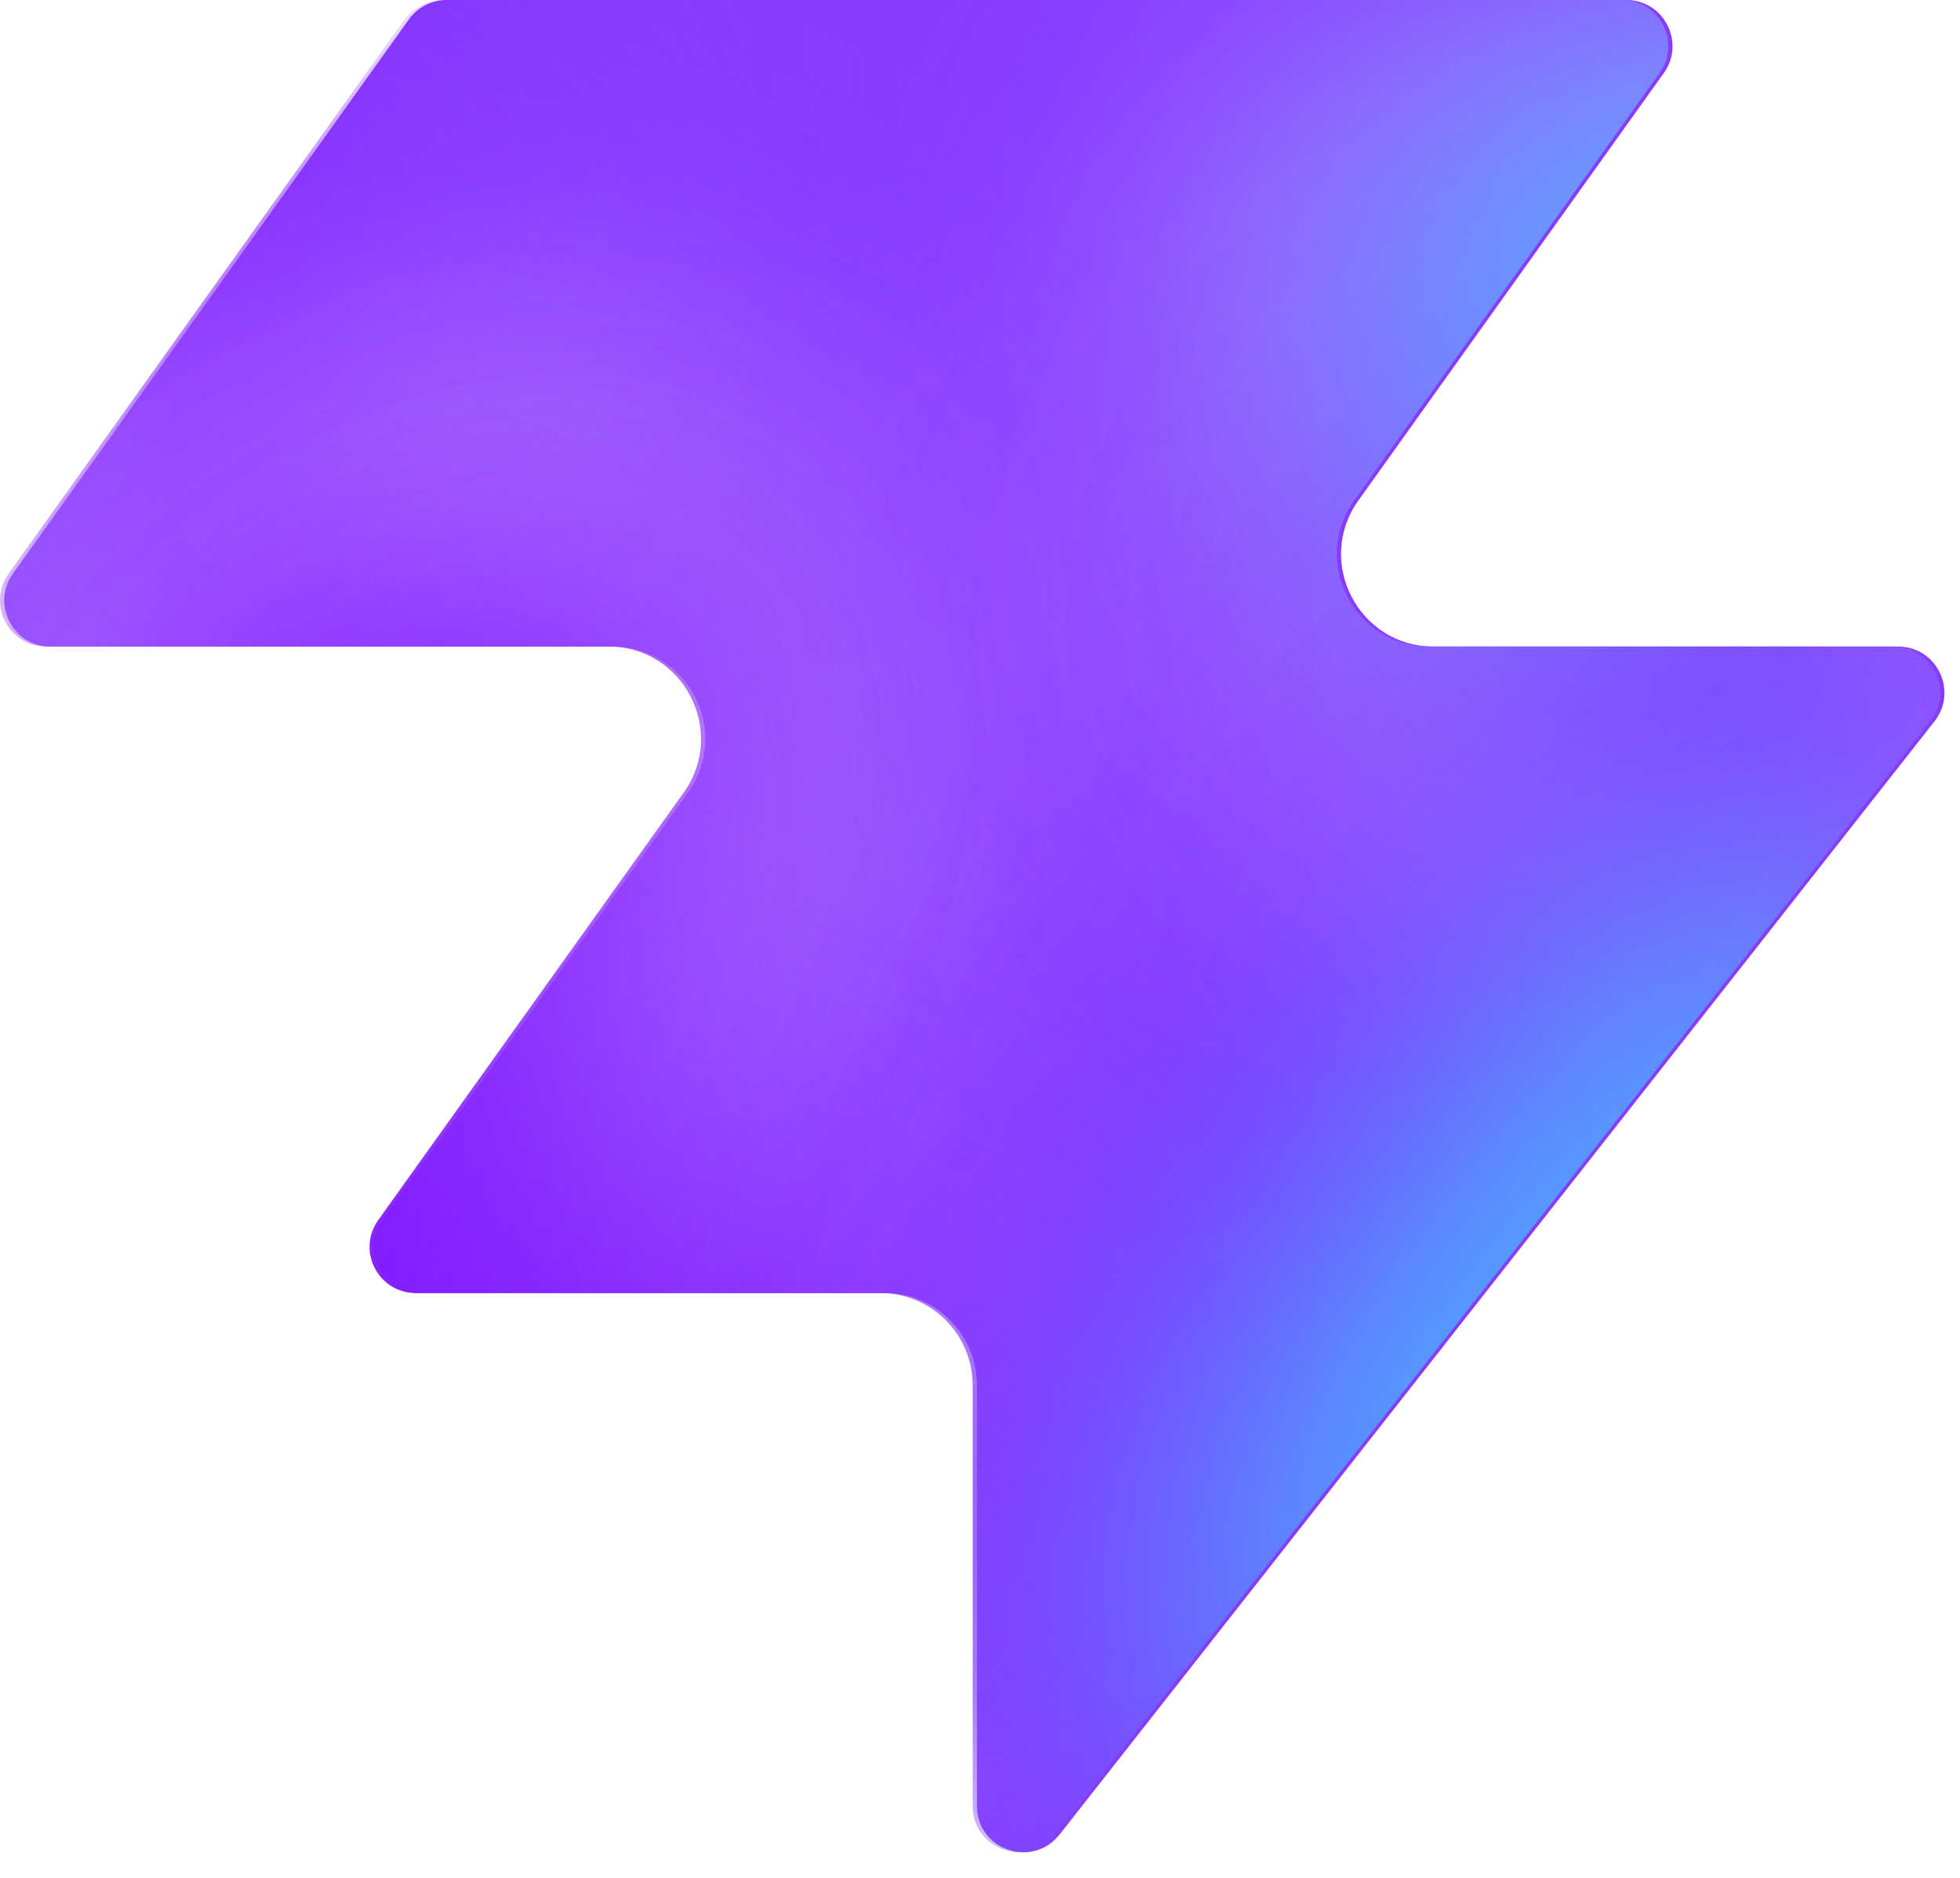
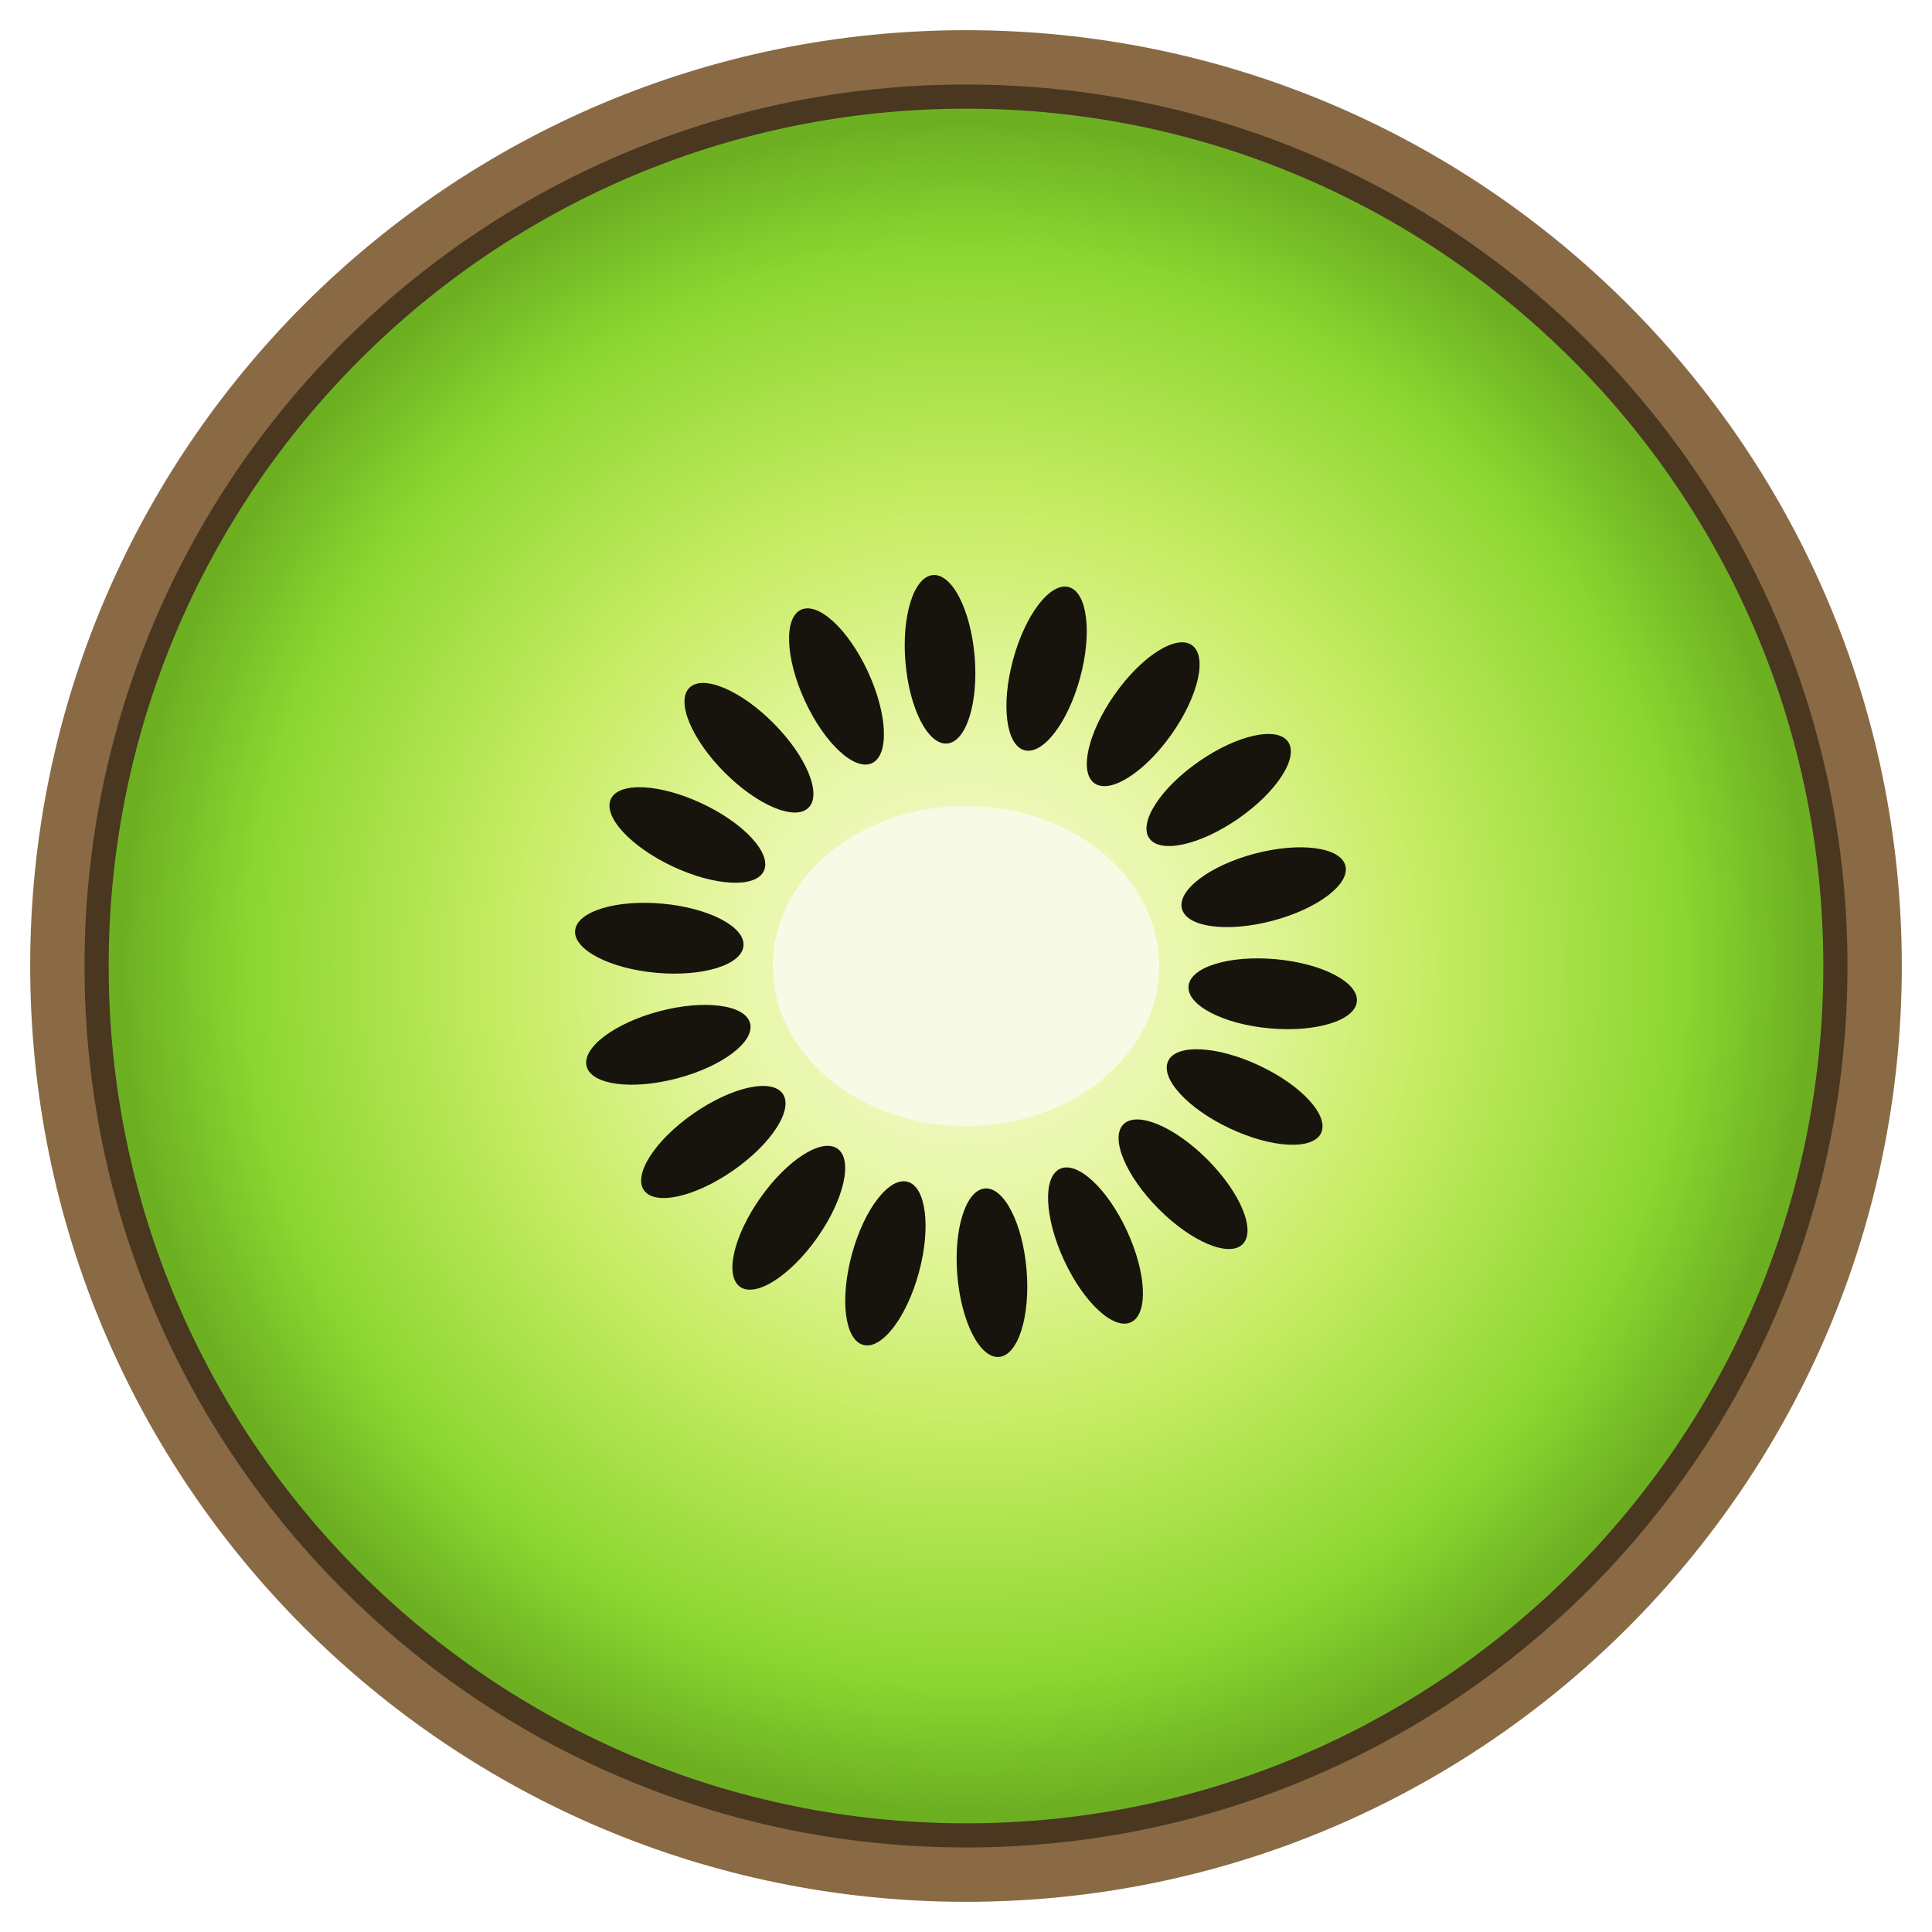
- <svg xmlns="http://www.w3.org/2000/svg" width="48" height="46" fill="none" viewBox="0 0 48 46">
-   <path fill="#863bff" d="M25.946 44.938c-.664.845-2.021.375-2.021-.698V33.937a2.26 2.26 0 0 0-2.262-2.262H10.287c-.92 0-1.456-1.04-.92-1.788l7.48-10.471c1.07-1.497 0-3.578-1.842-3.578H1.237c-.92 0-1.456-1.04-.92-1.788L10.013.474c.214-.297.556-.474.92-.474h28.894c.92 0 1.456 1.04.92 1.788l-7.48 10.471c-1.07 1.498 0 3.579 1.842 3.579h11.377c.943 0 1.473 1.088.89 1.83L25.947 44.94z" style="fill:#863bff;fill:color(display-p3 .525 .23 1);fill-opacity:1" />
-   <mask id="a" width="48" height="46" x="0" y="0" maskUnits="userSpaceOnUse" style="mask-type:alpha">
-     <path fill="#000" d="M25.842 44.938c-.664.844-2.021.375-2.021-.698V33.937a2.26 2.26 0 0 0-2.262-2.262H10.183c-.92 0-1.456-1.04-.92-1.788l7.48-10.471c1.07-1.498 0-3.579-1.842-3.579H1.133c-.92 0-1.456-1.04-.92-1.787L9.91.473c.214-.297.556-.474.92-.474h28.894c.92 0 1.456 1.04.92 1.788l-7.48 10.471c-1.07 1.498 0 3.578 1.842 3.578h11.377c.943 0 1.473 1.088.89 1.832L25.843 44.94z" style="fill:#000;fill-opacity:1" />
-   </mask>
-   <g mask="url(#a)">
-     <g filter="url(#b)">
-       <ellipse cx="5.508" cy="14.704" fill="#ede6ff" rx="5.508" ry="14.704" style="fill:#ede6ff;fill:color(display-p3 .927 .903 1);fill-opacity:1" transform="matrix(.00324 1 1 -.00324 -4.47 31.516)" />
-     </g>
-     <g filter="url(#c)">
-       <ellipse cx="10.399" cy="29.851" fill="#ede6ff" rx="10.399" ry="29.851" style="fill:#ede6ff;fill:color(display-p3 .927 .903 1);fill-opacity:1" transform="matrix(.00324 1 1 -.00324 -39.328 7.883)" />
-     </g>
-     <g filter="url(#d)">
-       <ellipse cx="5.508" cy="30.487" fill="#7e14ff" rx="5.508" ry="30.487" style="fill:#7e14ff;fill:color(display-p3 .492 .077 1);fill-opacity:1" transform="rotate(89.814 -25.913 -14.639)scale(1 -1)" />
-     </g>
-     <g filter="url(#e)">
-       <ellipse cx="5.508" cy="30.599" fill="#7e14ff" rx="5.508" ry="30.599" style="fill:#7e14ff;fill:color(display-p3 .492 .077 1);fill-opacity:1" transform="rotate(89.814 -32.644 -3.334)scale(1 -1)" />
-     </g>
-     <g filter="url(#f)">
-       <ellipse cx="5.508" cy="30.599" fill="#7e14ff" rx="5.508" ry="30.599" style="fill:#7e14ff;fill:color(display-p3 .492 .077 1);fill-opacity:1" transform="matrix(.00324 1 1 -.00324 -34.34 30.47)" />
-     </g>
-     <g filter="url(#g)">
-       <ellipse cx="14.072" cy="22.078" fill="#ede6ff" rx="14.072" ry="22.078" style="fill:#ede6ff;fill:color(display-p3 .927 .903 1);fill-opacity:1" transform="rotate(93.35 24.506 48.493)scale(-1 1)" />
-     </g>
-     <g filter="url(#h)">
-       <ellipse cx="3.47" cy="21.501" fill="#7e14ff" rx="3.47" ry="21.501" style="fill:#7e14ff;fill:color(display-p3 .492 .077 1);fill-opacity:1" transform="rotate(89.009 28.708 47.59)scale(-1 1)" />
-     </g>
-     <g filter="url(#i)">
-       <ellipse cx="3.47" cy="21.501" fill="#7e14ff" rx="3.47" ry="21.501" style="fill:#7e14ff;fill:color(display-p3 .492 .077 1);fill-opacity:1" transform="rotate(89.009 28.708 47.59)scale(-1 1)" />
-     </g>
-     <g filter="url(#j)">
-       <ellipse cx=".387" cy="8.972" fill="#7e14ff" rx="4.407" ry="29.108" style="fill:#7e14ff;fill:color(display-p3 .492 .077 1);fill-opacity:1" transform="rotate(39.51 .387 8.972)" />
-     </g>
-     <g filter="url(#k)">
-       <ellipse cx="47.523" cy="-6.092" fill="#7e14ff" rx="4.407" ry="29.108" style="fill:#7e14ff;fill:color(display-p3 .492 .077 1);fill-opacity:1" transform="rotate(37.892 47.523 -6.092)" />
-     </g>
-     <g filter="url(#l)">
-       <ellipse cx="41.412" cy="6.333" fill="#47bfff" rx="5.971" ry="9.665" style="fill:#47bfff;fill:color(display-p3 .28 .748 1);fill-opacity:1" transform="rotate(37.892 41.412 6.333)" />
-     </g>
-     <g filter="url(#m)">
-       <ellipse cx="-1.879" cy="38.332" fill="#7e14ff" rx="4.407" ry="29.108" style="fill:#7e14ff;fill:color(display-p3 .492 .077 1);fill-opacity:1" transform="rotate(37.892 -1.88 38.332)" />
-     </g>
-     <g filter="url(#n)">
-       <ellipse cx="-1.879" cy="38.332" fill="#7e14ff" rx="4.407" ry="29.108" style="fill:#7e14ff;fill:color(display-p3 .492 .077 1);fill-opacity:1" transform="rotate(37.892 -1.88 38.332)" />
-     </g>
-     <g filter="url(#o)">
-       <ellipse cx="35.651" cy="29.907" fill="#7e14ff" rx="4.407" ry="29.108" style="fill:#7e14ff;fill:color(display-p3 .492 .077 1);fill-opacity:1" transform="rotate(37.892 35.651 29.907)" />
-     </g>
-     <g filter="url(#p)">
-       <ellipse cx="38.418" cy="32.4" fill="#47bfff" rx="5.971" ry="15.297" style="fill:#47bfff;fill:color(display-p3 .28 .748 1);fill-opacity:1" transform="rotate(37.892 38.418 32.4)" />
-     </g>
-   </g>
+ <svg xmlns="http://www.w3.org/2000/svg" viewBox="0 0 64 64">
  <defs>
-     <filter id="b" width="60.045" height="41.654" x="-19.77" y="16.149" color-interpolation-filters="sRGB" filterUnits="userSpaceOnUse">
-       <feFlood flood-opacity="0" result="BackgroundImageFix" />
-       <feBlend in="SourceGraphic" in2="BackgroundImageFix" result="shape" />
-       <feGaussianBlur result="effect1_foregroundBlur_2002_17158" stdDeviation="7.659" />
-     </filter>
-     <filter id="c" width="90.34" height="51.437" x="-54.613" y="-7.533" color-interpolation-filters="sRGB" filterUnits="userSpaceOnUse">
-       <feFlood flood-opacity="0" result="BackgroundImageFix" />
-       <feBlend in="SourceGraphic" in2="BackgroundImageFix" result="shape" />
-       <feGaussianBlur result="effect1_foregroundBlur_2002_17158" stdDeviation="7.659" />
-     </filter>
-     <filter id="d" width="79.355" height="29.4" x="-49.64" y="2.03" color-interpolation-filters="sRGB" filterUnits="userSpaceOnUse">
-       <feFlood flood-opacity="0" result="BackgroundImageFix" />
-       <feBlend in="SourceGraphic" in2="BackgroundImageFix" result="shape" />
-       <feGaussianBlur result="effect1_foregroundBlur_2002_17158" stdDeviation="4.596" />
-     </filter>
-     <filter id="e" width="79.579" height="29.4" x="-45.045" y="20.029" color-interpolation-filters="sRGB" filterUnits="userSpaceOnUse">
-       <feFlood flood-opacity="0" result="BackgroundImageFix" />
-       <feBlend in="SourceGraphic" in2="BackgroundImageFix" result="shape" />
-       <feGaussianBlur result="effect1_foregroundBlur_2002_17158" stdDeviation="4.596" />
-     </filter>
-     <filter id="f" width="79.579" height="29.4" x="-43.513" y="21.178" color-interpolation-filters="sRGB" filterUnits="userSpaceOnUse">
-       <feFlood flood-opacity="0" result="BackgroundImageFix" />
-       <feBlend in="SourceGraphic" in2="BackgroundImageFix" result="shape" />
-       <feGaussianBlur result="effect1_foregroundBlur_2002_17158" stdDeviation="4.596" />
-     </filter>
-     <filter id="g" width="74.749" height="58.852" x="15.756" y="-17.901" color-interpolation-filters="sRGB" filterUnits="userSpaceOnUse">
-       <feFlood flood-opacity="0" result="BackgroundImageFix" />
-       <feBlend in="SourceGraphic" in2="BackgroundImageFix" result="shape" />
-       <feGaussianBlur result="effect1_foregroundBlur_2002_17158" stdDeviation="7.659" />
-     </filter>
-     <filter id="h" width="61.377" height="25.362" x="23.548" y="2.284" color-interpolation-filters="sRGB" filterUnits="userSpaceOnUse">
-       <feFlood flood-opacity="0" result="BackgroundImageFix" />
-       <feBlend in="SourceGraphic" in2="BackgroundImageFix" result="shape" />
-       <feGaussianBlur result="effect1_foregroundBlur_2002_17158" stdDeviation="4.596" />
-     </filter>
-     <filter id="i" width="61.377" height="25.362" x="23.548" y="2.284" color-interpolation-filters="sRGB" filterUnits="userSpaceOnUse">
-       <feFlood flood-opacity="0" result="BackgroundImageFix" />
-       <feBlend in="SourceGraphic" in2="BackgroundImageFix" result="shape" />
-       <feGaussianBlur result="effect1_foregroundBlur_2002_17158" stdDeviation="4.596" />
-     </filter>
-     <filter id="j" width="56.045" height="63.649" x="-27.636" y="-22.853" color-interpolation-filters="sRGB" filterUnits="userSpaceOnUse">
-       <feFlood flood-opacity="0" result="BackgroundImageFix" />
-       <feBlend in="SourceGraphic" in2="BackgroundImageFix" result="shape" />
-       <feGaussianBlur result="effect1_foregroundBlur_2002_17158" stdDeviation="4.596" />
-     </filter>
-     <filter id="k" width="54.814" height="64.646" x="20.116" y="-38.415" color-interpolation-filters="sRGB" filterUnits="userSpaceOnUse">
-       <feFlood flood-opacity="0" result="BackgroundImageFix" />
-       <feBlend in="SourceGraphic" in2="BackgroundImageFix" result="shape" />
-       <feGaussianBlur result="effect1_foregroundBlur_2002_17158" stdDeviation="4.596" />
-     </filter>
-     <filter id="l" width="33.541" height="35.313" x="24.641" y="-11.323" color-interpolation-filters="sRGB" filterUnits="userSpaceOnUse">
-       <feFlood flood-opacity="0" result="BackgroundImageFix" />
-       <feBlend in="SourceGraphic" in2="BackgroundImageFix" result="shape" />
-       <feGaussianBlur result="effect1_foregroundBlur_2002_17158" stdDeviation="4.596" />
-     </filter>
-     <filter id="m" width="54.814" height="64.646" x="-29.286" y="6.009" color-interpolation-filters="sRGB" filterUnits="userSpaceOnUse">
-       <feFlood flood-opacity="0" result="BackgroundImageFix" />
-       <feBlend in="SourceGraphic" in2="BackgroundImageFix" result="shape" />
-       <feGaussianBlur result="effect1_foregroundBlur_2002_17158" stdDeviation="4.596" />
-     </filter>
-     <filter id="n" width="54.814" height="64.646" x="-29.286" y="6.009" color-interpolation-filters="sRGB" filterUnits="userSpaceOnUse">
-       <feFlood flood-opacity="0" result="BackgroundImageFix" />
-       <feBlend in="SourceGraphic" in2="BackgroundImageFix" result="shape" />
-       <feGaussianBlur result="effect1_foregroundBlur_2002_17158" stdDeviation="4.596" />
-     </filter>
-     <filter id="o" width="54.814" height="64.646" x="8.244" y="-2.416" color-interpolation-filters="sRGB" filterUnits="userSpaceOnUse">
-       <feFlood flood-opacity="0" result="BackgroundImageFix" />
-       <feBlend in="SourceGraphic" in2="BackgroundImageFix" result="shape" />
-       <feGaussianBlur result="effect1_foregroundBlur_2002_17158" stdDeviation="4.596" />
-     </filter>
-     <filter id="p" width="39.409" height="43.623" x="18.713" y="10.588" color-interpolation-filters="sRGB" filterUnits="userSpaceOnUse">
-       <feFlood flood-opacity="0" result="BackgroundImageFix" />
-       <feBlend in="SourceGraphic" in2="BackgroundImageFix" result="shape" />
-       <feGaussianBlur result="effect1_foregroundBlur_2002_17158" stdDeviation="4.596" />
-     </filter>
+     <radialGradient id="f" cx="32" cy="32" r="28" gradientUnits="userSpaceOnUse">
+       <stop offset="0" stop-color="#F6FBDF" />
+       <stop offset=".3" stop-color="#E6F6A2" />
+       <stop offset=".55" stop-color="#C6EC62" />
+       <stop offset=".85" stop-color="#8BD630" />
+       <stop offset="1" stop-color="#6CB022" />
+     </radialGradient>
  </defs>
+   <circle cx="32" cy="32" r="31" fill="#8A6A44" />
+   <circle cx="32" cy="32" r="29.2" fill="#4A3720" />
+   <circle cx="32" cy="32" r="28.4" fill="url(#f)" />
+   <ellipse cx="32" cy="32" rx="6.4" ry="5.3" fill="#F7FBE5" />
+   <ellipse cx="42.16" cy="32.92" rx="1.15" ry="2.8" transform="rotate(-84.8 42.16 32.92)" fill="#17140D" />
+   <ellipse cx="41.23" cy="36.34" rx="1.15" ry="2.8" transform="rotate(-64.8 41.23 36.34)" fill="#17140D" />
+   <ellipse cx="39.19" cy="39.23" rx="1.15" ry="2.8" transform="rotate(-44.8 39.19 39.23)" fill="#17140D" />
+   <ellipse cx="36.29" cy="41.26" rx="1.15" ry="2.8" transform="rotate(-24.8 36.29 41.26)" fill="#17140D" />
+   <ellipse cx="32.86" cy="42.16" rx="1.15" ry="2.8" transform="rotate(-4.8 32.86 42.16)" fill="#17140D" />
+   <ellipse cx="29.33" cy="41.85" rx="1.15" ry="2.8" transform="rotate(15.2 29.33 41.85)" fill="#17140D" />
+   <ellipse cx="26.13" cy="40.34" rx="1.15" ry="2.8" transform="rotate(35.2 26.13 40.34)" fill="#17140D" />
+   <ellipse cx="23.63" cy="37.83" rx="1.15" ry="2.8" transform="rotate(55.2 23.63 37.83)" fill="#17140D" />
+   <ellipse cx="22.14" cy="34.61" rx="1.15" ry="2.8" transform="rotate(75.2 22.14 34.61)" fill="#17140D" />
+   <ellipse cx="21.84" cy="31.08" rx="1.15" ry="2.8" transform="rotate(95.2 21.84 31.08)" fill="#17140D" />
+   <ellipse cx="22.77" cy="27.66" rx="1.15" ry="2.8" transform="rotate(115.2 22.77 27.66)" fill="#17140D" />
+   <ellipse cx="24.81" cy="24.77" rx="1.15" ry="2.8" transform="rotate(135.2 24.81 24.77)" fill="#17140D" />
+   <ellipse cx="27.71" cy="22.74" rx="1.15" ry="2.8" transform="rotate(155.2 27.71 22.74)" fill="#17140D" />
+   <ellipse cx="31.14" cy="21.84" rx="1.15" ry="2.8" transform="rotate(175.2 31.14 21.84)" fill="#17140D" />
+   <ellipse cx="34.67" cy="22.15" rx="1.15" ry="2.8" transform="rotate(195.2 34.67 22.15)" fill="#17140D" />
+   <ellipse cx="37.87" cy="23.66" rx="1.15" ry="2.8" transform="rotate(215.2 37.87 23.66)" fill="#17140D" />
+   <ellipse cx="40.37" cy="26.17" rx="1.15" ry="2.8" transform="rotate(235.2 40.37 26.17)" fill="#17140D" />
+   <ellipse cx="41.86" cy="29.39" rx="1.15" ry="2.8" transform="rotate(255.2 41.86 29.39)" fill="#17140D" />
</svg>
